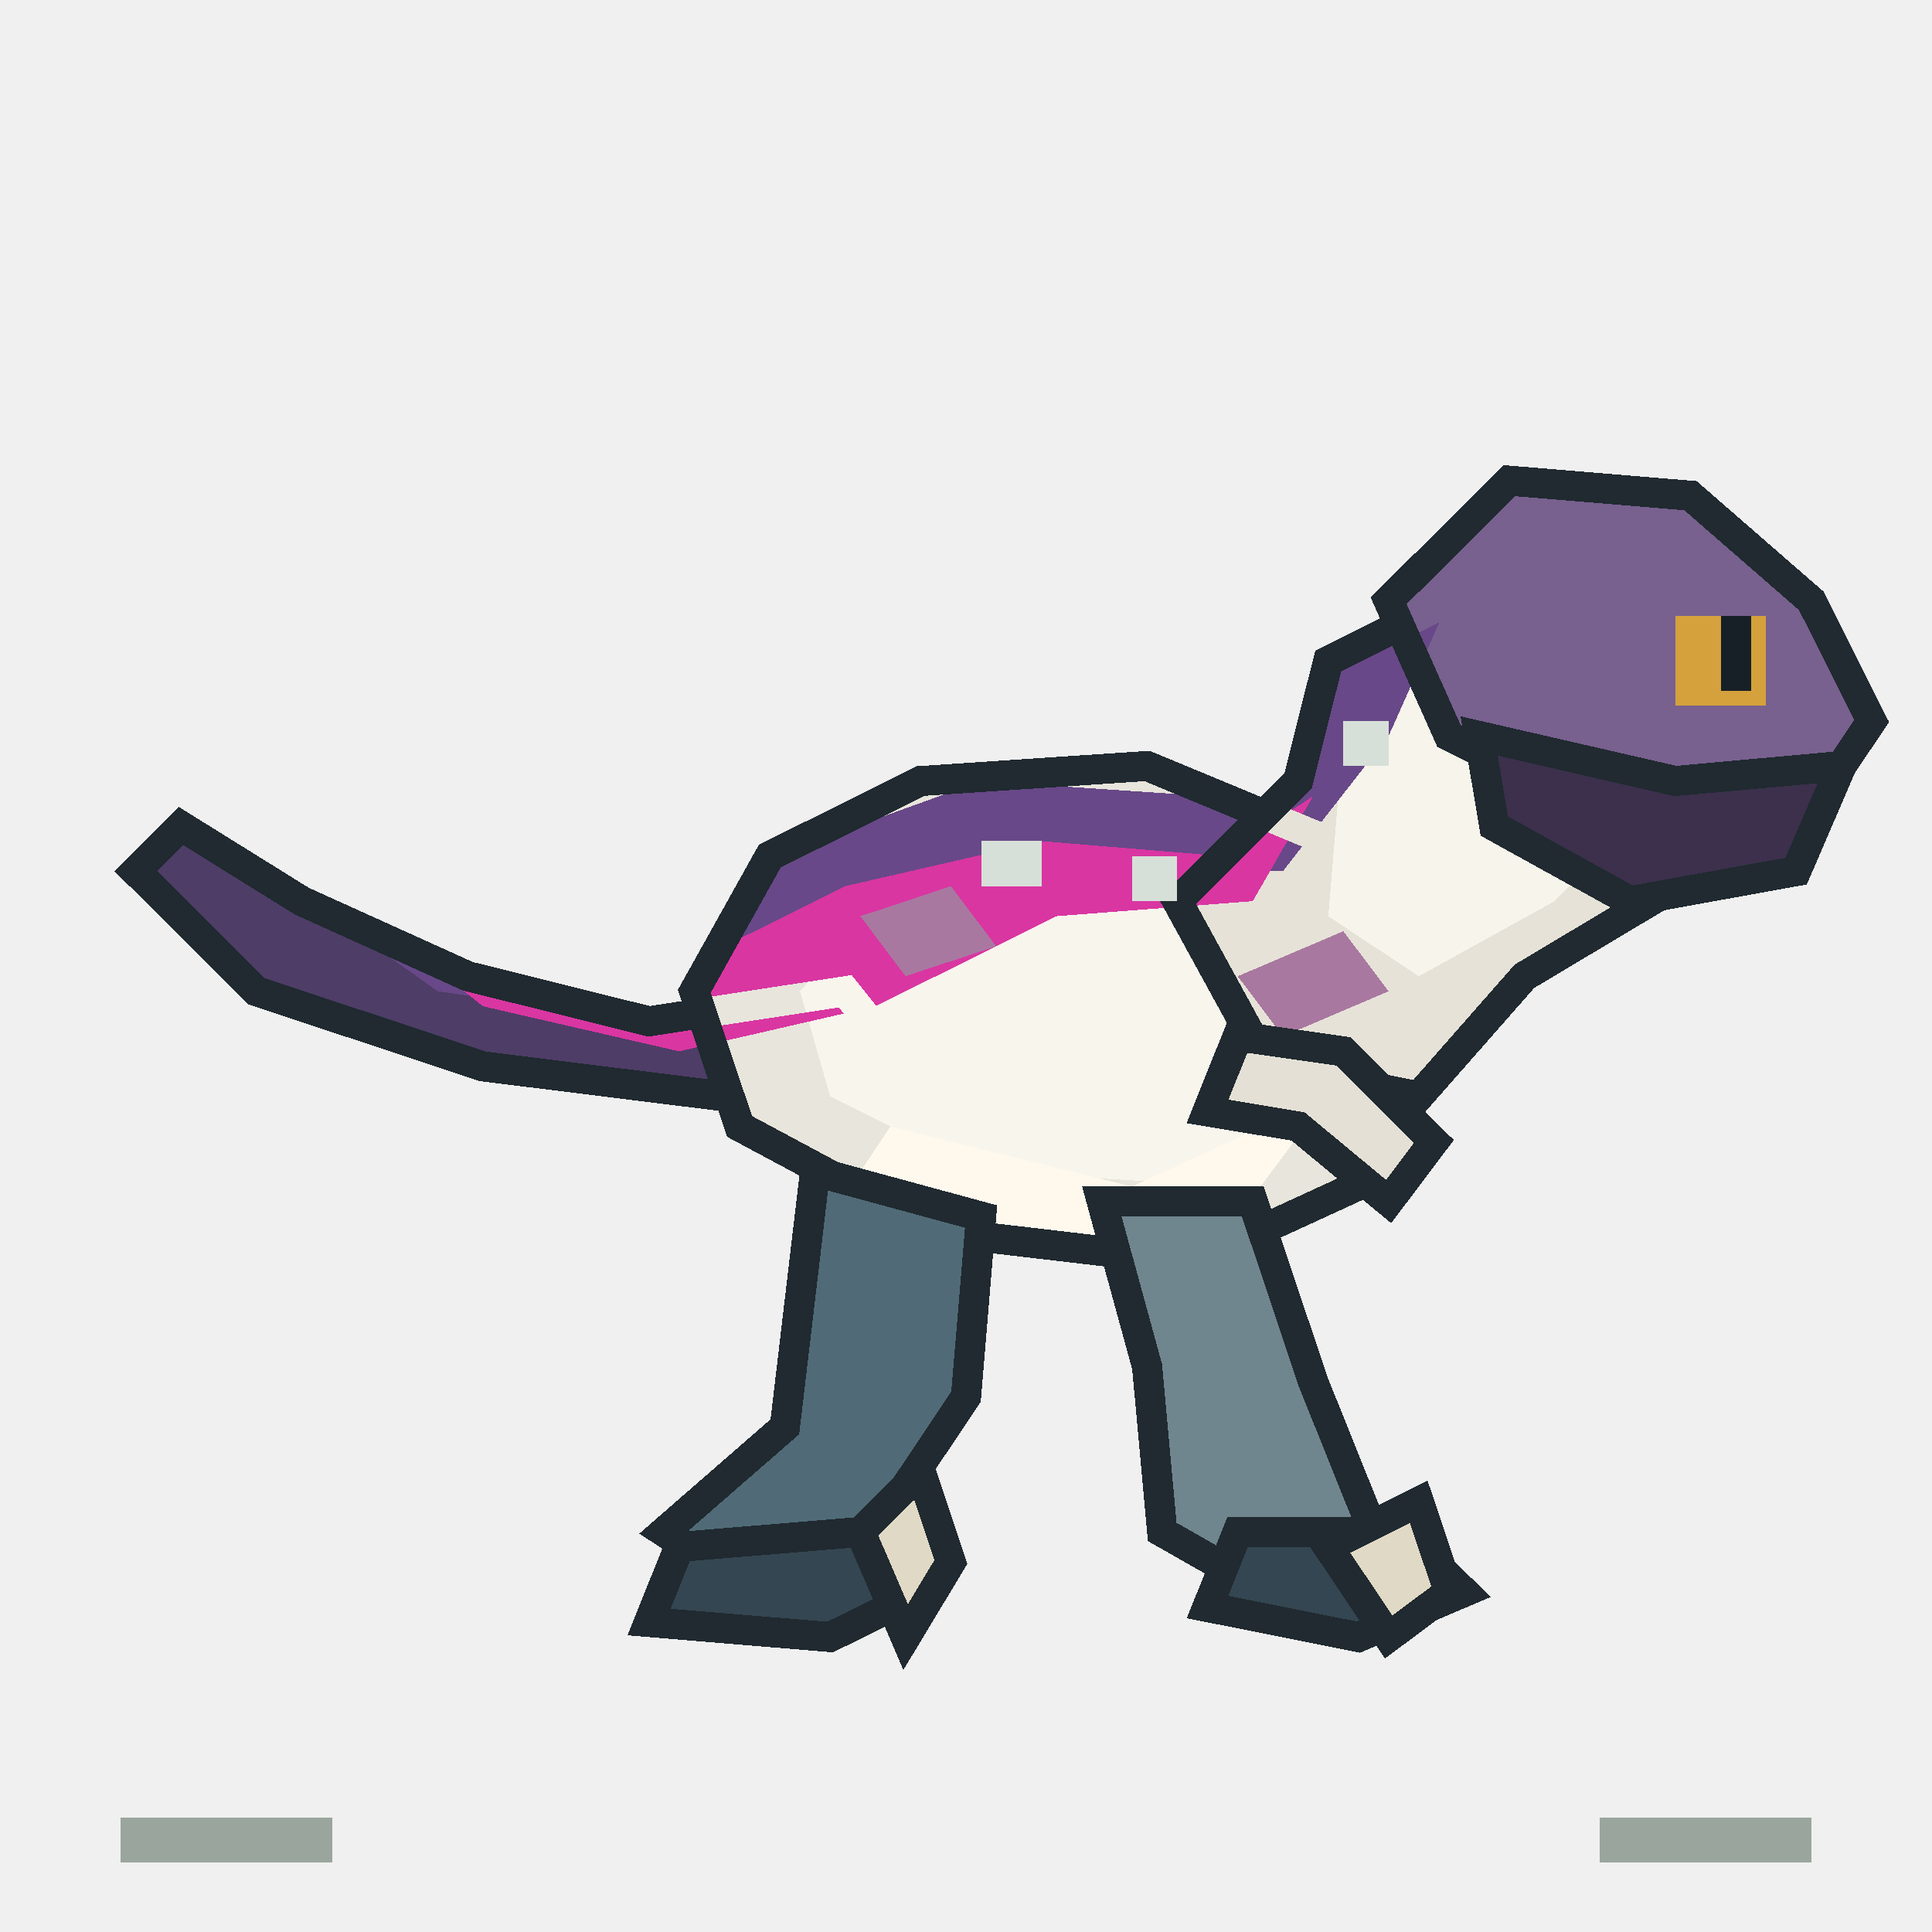
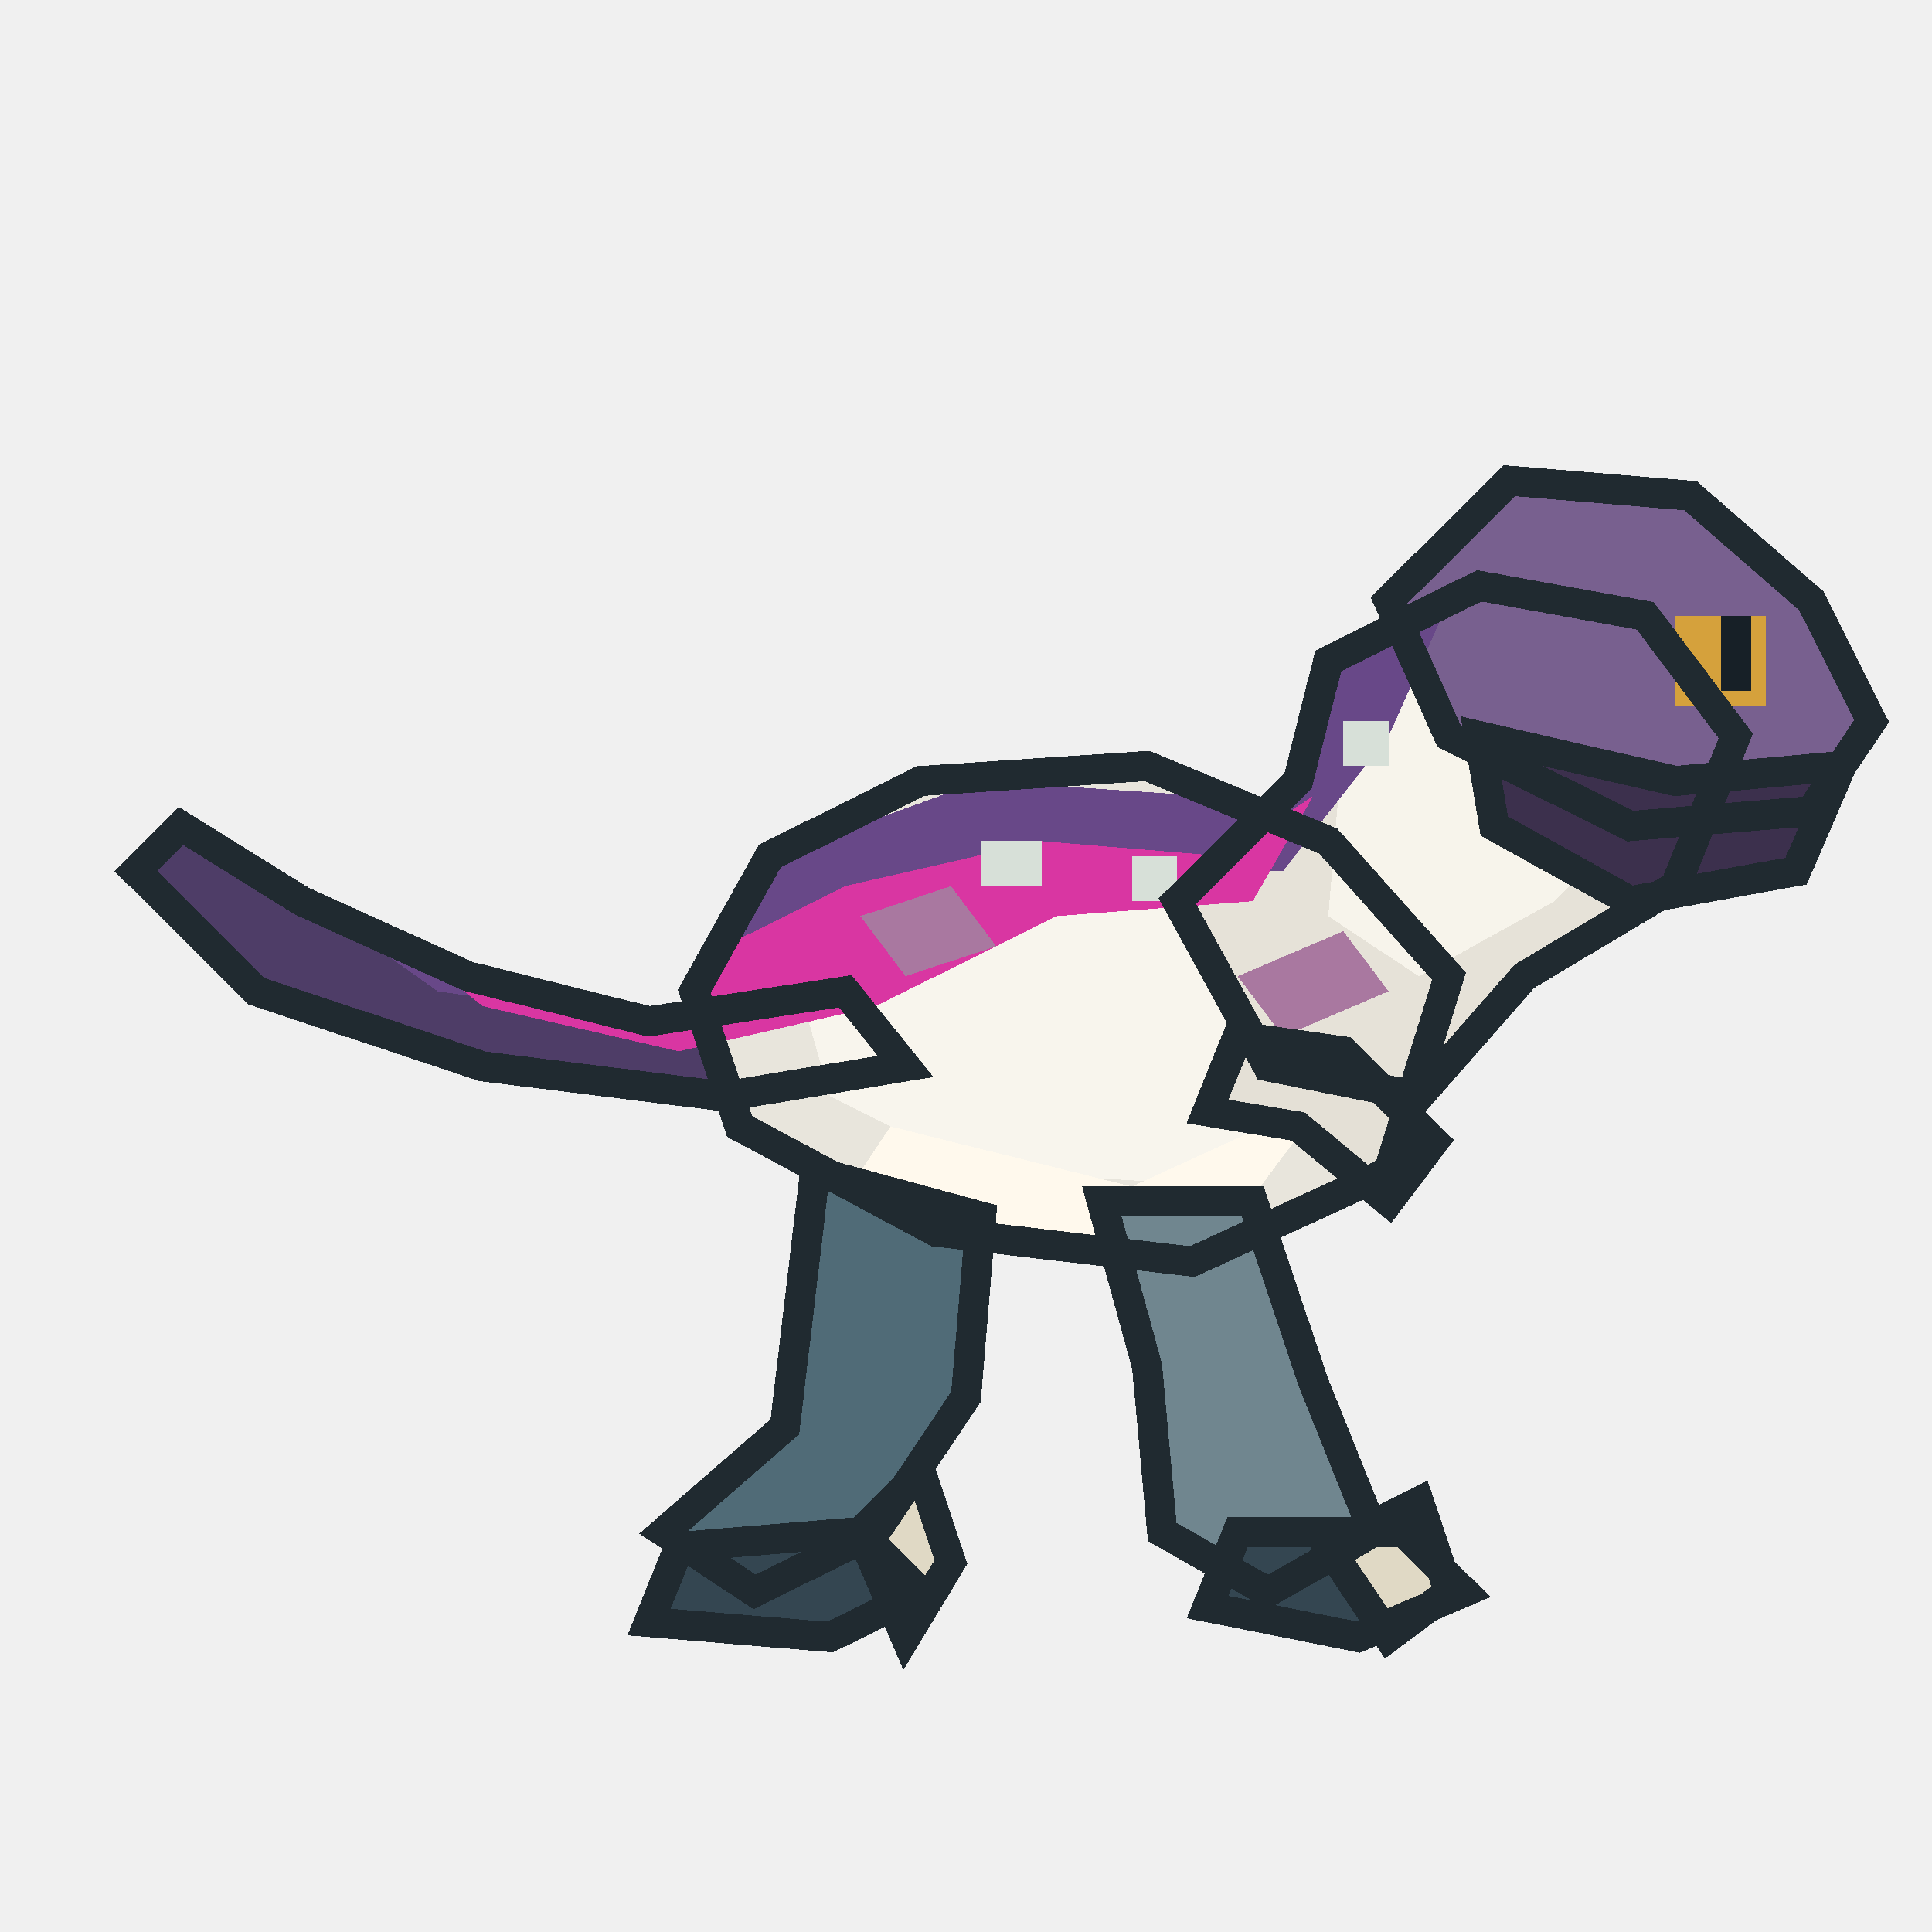
- <svg xmlns="http://www.w3.org/2000/svg" data-feet-orientation="forward" viewBox="0 0 128 128" shape-rendering="crispEdges" role="img" aria-label="Rosa" data-character="Rosa" data-species="Velociraptor" data-age="juvenile" data-lineage="Violeta" data-hide="white" data-back="purple" data-dorsal-stripe="magenta" data-eye="gold-ochre" data-origin="original Frantic Search character" data-pose="recover">
-   <g data-pose-transform="recover" transform="translate(0 1) scale(1 .995)">
-     <g stroke="#202a30" stroke-width="2" stroke-linejoin="miter">
-       <defs>
-         <mask id="dino-ink-mask-1" maskUnits="userSpaceOnUse" x="0" y="0" width="128" height="128" style="mask-type:luminance">
-           <g fill="#ffffff" stroke="none">
-             <polygon points="46,65 51,56 61,51 76,50 88,55 96,64 92,77 79,83 62,81 49,74" fill="#ffffff" stroke="none" />
-           </g>
-           <polygon points="46,65 51,56 61,51 76,50 88,55 96,64 92,77 79,83 62,81 49,74" fill="none" stroke="#000000" stroke-width="2" stroke-linejoin="miter" />
-         </mask>
-         <mask id="dino-ink-mask-2" maskUnits="userSpaceOnUse" x="0" y="0" width="128" height="128" style="mask-type:luminance">
-           <g fill="#ffffff" stroke="none">
-             <polygon points="56,65 43,67 31,64 20,59 12,54 9,57 17,65 32,70 48,72 60,70" fill="#ffffff" stroke="none" />
-             <polygon points="46,65 51,56 61,51 76,50 88,55 96,64 92,77 79,83 62,81 49,74" fill="#ffffff" stroke="none" />
-             <polygon points="78,59 86,51 88,43 98,38 109,40 115,48 111,58 101,64 94,72 84,70" fill="#ffffff" stroke="none" />
-             <polygon points="92,39 100,31 112,32 120,39 124,47 120,53 108,54 96,48" fill="#ffffff" stroke="none" />
-             <polygon points="98,48 111,51 122,50 119,57 108,59 99,54" fill="#ffffff" stroke="none" />
-             <polygon points="82,68 89,69 95,75 92,79 86,74 80,73" fill="#ffffff" stroke="none" />
-             <polygon points="54,77 65,80 64,92 58,101 50,105 44,101 52,94" fill="#ffffff" stroke="none" />
-             <polygon points="73,79 83,79 87,91 91,101 84,105 77,101 76,90" fill="#ffffff" stroke="none" />
-             <polygon points="45,102 57,101 61,105 55,108 43,107" fill="#ffffff" stroke="none" />
-             <polygon points="82,101 93,101 97,105 90,108 80,106" fill="#ffffff" stroke="none" />
-             <polygon points="57,101 61,97 63,103 60,108" fill="#ffffff" stroke="none" />
-             <polygon points="88,102 94,99 96,105 92,108" fill="#ffffff" stroke="none" />
-           </g>
-           <polygon points="56,65 43,67 31,64 20,59 12,54 9,57 17,65 32,70 48,72 60,70" fill="none" stroke="#000000" stroke-width="2" stroke-linejoin="miter" />
-           <polygon points="46,65 51,56 61,51 76,50 88,55 96,64 92,77 79,83 62,81 49,74" fill="none" stroke="#000000" stroke-width="2" stroke-linejoin="miter" />
-           <polygon points="78,59 86,51 88,43 98,38 109,40 115,48 111,58 101,64 94,72 84,70" fill="none" stroke="#000000" stroke-width="2" stroke-linejoin="miter" />
-           <polygon points="92,39 100,31 112,32 120,39 124,47 120,53 108,54 96,48" fill="none" stroke="#000000" stroke-width="2" stroke-linejoin="miter" />
-           <polygon points="98,48 111,51 122,50 119,57 108,59 99,54" fill="none" stroke="#000000" stroke-width="2" stroke-linejoin="miter" />
-           <polygon points="82,68 89,69 95,75 92,79 86,74 80,73" fill="none" stroke="#000000" stroke-width="2" stroke-linejoin="miter" />
-           <polygon points="54,77 65,80 64,92 58,101 50,105 44,101 52,94" fill="none" stroke="#000000" stroke-width="2" stroke-linejoin="miter" />
-           <polygon points="73,79 83,79 87,91 91,101 84,105 77,101 76,90" fill="none" stroke="#000000" stroke-width="2" stroke-linejoin="miter" />
-           <polygon points="45,102 57,101 61,105 55,108 43,107" fill="none" stroke="#000000" stroke-width="2" stroke-linejoin="miter" />
-           <polygon points="82,101 93,101 97,105 90,108 80,106" fill="none" stroke="#000000" stroke-width="2" stroke-linejoin="miter" />
-           <polygon points="57,101 61,97 63,103 60,108" fill="none" stroke="#000000" stroke-width="2" stroke-linejoin="miter" />
-           <polygon points="88,102 94,99 96,105 92,108" fill="none" stroke="#000000" stroke-width="2" stroke-linejoin="miter" />
-         </mask>
-         <mask id="dino-ink-mask-3" maskUnits="userSpaceOnUse" x="0" y="0" width="128" height="128" style="mask-type:luminance">
-           <g fill="#ffffff" stroke="none">
-             <polygon points="78,59 86,51 88,43 98,38 109,40 115,48 111,58 101,64 94,72 84,70" fill="#ffffff" stroke="none" />
-           </g>
-           <polygon points="78,59 86,51 88,43 98,38 109,40 115,48 111,58 101,64 94,72 84,70" fill="none" stroke="#000000" stroke-width="2" stroke-linejoin="miter" />
-         </mask>
-         <mask id="dino-ink-mask-4" maskUnits="userSpaceOnUse" x="0" y="0" width="128" height="128" style="mask-type:luminance">
-           <g fill="#ffffff" stroke="none">
-             <polygon points="92,39 100,31 112,32 120,39 124,47 120,53 108,54 96,48" fill="#ffffff" stroke="none" />
-           </g>
-           <polygon points="92,39 100,31 112,32 120,39 124,47 120,53 108,54 96,48" fill="none" stroke="#000000" stroke-width="2" stroke-linejoin="miter" />
-         </mask>
-       </defs>
-       <polygon points="56,65 43,67 31,64 20,59 12,54 9,57 17,65 32,70 48,72 60,70" fill="#4e3d67" />
-       <polygon points="46,65 51,56 61,51 76,50 88,55 96,64 92,77 79,83 62,81 49,74" fill="#e8e5dc" />
-       <polygon points="53,65 61,56 78,55 89,61 91,70 82,78 65,77 55,72" fill="#f8f5ed" stroke="none" mask="url(#dino-ink-mask-1)" />
-       <polygon points="59,74 75,78 88,72 82,80 68,82 57,77" fill="#fff9ed" stroke="none" mask="url(#dino-ink-mask-2)" />
-       <polygon points="78,59 86,51 88,43 98,38 109,40 115,48 111,58 101,64 94,72 84,70" fill="#e6e2d8" />
-       <polygon points="89,48 96,42 107,44 111,51 103,59 94,64 88,60" fill="#f7f4eb" stroke="none" mask="url(#dino-ink-mask-3)" />
-       <polygon points="92,39 100,31 112,32 120,39 124,47 120,53 108,54 96,48" fill="#78608f" />
-       <polygon points="98,48 111,51 122,50 119,57 108,59 99,54" fill="#3c304d" />
-       <polygon points="15,55 30,61 44,61 54,55 65,51 80,52 86,47 90,42 96,39 92,48 85,57 77,57 65,57 54,63 43,67 29,65" fill="#684888" stroke="none" mask="url(#dino-ink-mask-2)" />
-       <polygon points="22,58 36,64 48,62 56,58 69,55 81,56 87,52 83,59 70,60 58,66 45,69 32,66" fill="#d936a2" stroke="none" mask="url(#dino-ink-mask-2)" />
-       <polygon points="57,60 63,58 66,62 60,64" fill="#a978a0" stroke="none" mask="url(#dino-ink-mask-1)" />
-       <polygon points="82,64 89,61 92,65 85,68" fill="#a978a0" stroke="none" mask="url(#dino-ink-mask-3)" />
-       <polygon points="82,68 89,69 95,75 92,79 86,74 80,73" fill="#e4e0d6" />
-       <rect x="111" y="40" width="6" height="6" fill="#d5a13c" stroke="none" mask="url(#dino-ink-mask-4)" />
-       <rect x="114" y="40" width="2" height="5" fill="#172027" stroke="none" mask="url(#dino-ink-mask-4)" />
-       <polygon points="54,77 65,80 64,92 58,101 50,105 44,101 52,94" fill="#506b77" />
-       <polygon points="73,79 83,79 87,91 91,101 84,105 77,101 76,90" fill="#70868f" />
-       <polygon points="45,102 57,101 61,105 55,108 43,107" data-foot-facing="forward" fill="#344651" />
-       <polygon points="82,101 93,101 97,105 90,108 80,106" data-foot-facing="forward" fill="#344651" />
-       <polygon points="57,101 61,97 63,103 60,108" data-foot-facing="forward" fill="#e0d9c5" />
-       <polygon points="88,102 94,99 96,105 92,108" data-foot-facing="forward" fill="#e0d9c5" />
+ <svg xmlns="http://www.w3.org/2000/svg" data-feet-orientation="forward" viewBox="0 0 128 128" shape-rendering="crispEdges" role="img" aria-label="Rosa" data-character="Rosa" data-species="Velociraptor" data-age="juvenile" data-lineage="Violeta" data-hide="white" data-back="purple" data-dorsal-stripe="magenta" data-eye="gold-ochre" data-origin="original Frantic Search character" data-pose="recover" data-ink-boundary="masked">
+   <defs>
+     <mask id="sprite-silhouette" maskUnits="userSpaceOnUse" maskContentUnits="userSpaceOnUse" x="0" y="0" width="128" height="128" style="mask-type:luminance">
+       <g fill="#ffffff" stroke="#ffffff" stroke-width="2">
+         <g transform="translate(0 1) scale(1 .995)">
+           <polygon points="56,65 43,67 31,64 20,59 12,54 9,57 17,65 32,70 48,72 60,70" fill="#ffffff" stroke="#ffffff" stroke-width="2" />
+         </g>
+         <g transform="translate(0 1) scale(1 .995)">
+           <polygon points="46,65 51,56 61,51 76,50 88,55 96,64 92,77 79,83 62,81 49,74" fill="#ffffff" stroke="#ffffff" stroke-width="2" />
+         </g>
+         <g transform="translate(0 1) scale(1 .995)">
+           <polygon points="78,59 86,51 88,43 98,38 109,40 115,48 111,58 101,64 94,72 84,70" fill="#ffffff" stroke="#ffffff" stroke-width="2" />
+         </g>
+         <g transform="translate(0 1) scale(1 .995)">
+           <polygon points="92,39 100,31 112,32 120,39 124,47 120,53 108,54 96,48" fill="#ffffff" stroke="#ffffff" stroke-width="2" />
+         </g>
+         <g transform="translate(0 1) scale(1 .995)">
+           <polygon points="98,48 111,51 122,50 119,57 108,59 99,54" fill="#ffffff" stroke="#ffffff" stroke-width="2" />
+         </g>
+         <g transform="translate(0 1) scale(1 .995)">
+           <polygon points="82,68 89,69 95,75 92,79 86,74 80,73" fill="#ffffff" stroke="#ffffff" stroke-width="2" />
+         </g>
+         <g transform="translate(0 1) scale(1 .995)">
+           <polygon points="54,77 65,80 64,92 58,101 50,105 44,101 52,94" fill="#ffffff" stroke="#ffffff" stroke-width="2" />
+         </g>
+         <g transform="translate(0 1) scale(1 .995)">
+           <polygon points="73,79 83,79 87,91 91,101 84,105 77,101 76,90" fill="#ffffff" stroke="#ffffff" stroke-width="2" />
+         </g>
+         <g transform="translate(0 1) scale(1 .995)">
+           <polygon points="45,102 57,101 61,105 55,108 43,107" data-foot-facing="forward" fill="#ffffff" stroke="#ffffff" stroke-width="2" />
+         </g>
+         <g transform="translate(0 1) scale(1 .995)">
+           <polygon points="82,101 93,101 97,105 90,108 80,106" data-foot-facing="forward" fill="#ffffff" stroke="#ffffff" stroke-width="2" />
+         </g>
+         <g transform="translate(0 1) scale(1 .995)">
+           <polygon points="57,101 61,97 63,103 60,108" data-foot-facing="forward" fill="#ffffff" stroke="#ffffff" stroke-width="2" />
+         </g>
+         <g transform="translate(0 1) scale(1 .995)">
+           <polygon points="88,102 94,99 96,105 92,108" data-foot-facing="forward" fill="#ffffff" stroke="#ffffff" stroke-width="2" />
+         </g>
+       </g>
+     </mask>
+   </defs>
+   <g data-ink-boundary="art" mask="url(#sprite-silhouette)">
+     <g data-pose-transform="recover" transform="translate(0 1) scale(1 .995)">
+       <g stroke="#202a30" stroke-width="2" stroke-linejoin="miter">
+         <defs>
+           <mask id="dino-ink-mask-1" maskUnits="userSpaceOnUse" x="0" y="0" width="128" height="128" style="mask-type:luminance">
+             <g fill="#ffffff" stroke="none">
+               <polygon points="46,65 51,56 61,51 76,50 88,55 96,64 92,77 79,83 62,81 49,74" fill="#ffffff" stroke="none" />
+             </g>
+             <polygon points="46,65 51,56 61,51 76,50 88,55 96,64 92,77 79,83 62,81 49,74" fill="none" stroke="#000000" stroke-width="2" stroke-linejoin="miter" />
+           </mask>
+           <mask id="dino-ink-mask-2" maskUnits="userSpaceOnUse" x="0" y="0" width="128" height="128" style="mask-type:luminance">
+             <g fill="#ffffff" stroke="none">
+               <polygon points="56,65 43,67 31,64 20,59 12,54 9,57 17,65 32,70 48,72 60,70" fill="#ffffff" stroke="none" />
+               <polygon points="46,65 51,56 61,51 76,50 88,55 96,64 92,77 79,83 62,81 49,74" fill="#ffffff" stroke="none" />
+               <polygon points="78,59 86,51 88,43 98,38 109,40 115,48 111,58 101,64 94,72 84,70" fill="#ffffff" stroke="none" />
+               <polygon points="92,39 100,31 112,32 120,39 124,47 120,53 108,54 96,48" fill="#ffffff" stroke="none" />
+               <polygon points="98,48 111,51 122,50 119,57 108,59 99,54" fill="#ffffff" stroke="none" />
+               <polygon points="82,68 89,69 95,75 92,79 86,74 80,73" fill="#ffffff" stroke="none" />
+               <polygon points="54,77 65,80 64,92 58,101 50,105 44,101 52,94" fill="#ffffff" stroke="none" />
+               <polygon points="73,79 83,79 87,91 91,101 84,105 77,101 76,90" fill="#ffffff" stroke="none" />
+               <polygon points="45,102 57,101 61,105 55,108 43,107" fill="#ffffff" stroke="none" />
+               <polygon points="82,101 93,101 97,105 90,108 80,106" fill="#ffffff" stroke="none" />
+               <polygon points="57,101 61,97 63,103 60,108" fill="#ffffff" stroke="none" />
+               <polygon points="88,102 94,99 96,105 92,108" fill="#ffffff" stroke="none" />
+             </g>
+             <polygon points="56,65 43,67 31,64 20,59 12,54 9,57 17,65 32,70 48,72 60,70" fill="none" stroke="#000000" stroke-width="2" stroke-linejoin="miter" />
+             <polygon points="46,65 51,56 61,51 76,50 88,55 96,64 92,77 79,83 62,81 49,74" fill="none" stroke="#000000" stroke-width="2" stroke-linejoin="miter" />
+             <polygon points="78,59 86,51 88,43 98,38 109,40 115,48 111,58 101,64 94,72 84,70" fill="none" stroke="#000000" stroke-width="2" stroke-linejoin="miter" />
+             <polygon points="92,39 100,31 112,32 120,39 124,47 120,53 108,54 96,48" fill="none" stroke="#000000" stroke-width="2" stroke-linejoin="miter" />
+             <polygon points="98,48 111,51 122,50 119,57 108,59 99,54" fill="none" stroke="#000000" stroke-width="2" stroke-linejoin="miter" />
+             <polygon points="82,68 89,69 95,75 92,79 86,74 80,73" fill="none" stroke="#000000" stroke-width="2" stroke-linejoin="miter" />
+             <polygon points="54,77 65,80 64,92 58,101 50,105 44,101 52,94" fill="none" stroke="#000000" stroke-width="2" stroke-linejoin="miter" />
+             <polygon points="73,79 83,79 87,91 91,101 84,105 77,101 76,90" fill="none" stroke="#000000" stroke-width="2" stroke-linejoin="miter" />
+             <polygon points="45,102 57,101 61,105 55,108 43,107" fill="none" stroke="#000000" stroke-width="2" stroke-linejoin="miter" />
+             <polygon points="82,101 93,101 97,105 90,108 80,106" fill="none" stroke="#000000" stroke-width="2" stroke-linejoin="miter" />
+             <polygon points="57,101 61,97 63,103 60,108" fill="none" stroke="#000000" stroke-width="2" stroke-linejoin="miter" />
+             <polygon points="88,102 94,99 96,105 92,108" fill="none" stroke="#000000" stroke-width="2" stroke-linejoin="miter" />
+           </mask>
+           <mask id="dino-ink-mask-3" maskUnits="userSpaceOnUse" x="0" y="0" width="128" height="128" style="mask-type:luminance">
+             <g fill="#ffffff" stroke="none">
+               <polygon points="78,59 86,51 88,43 98,38 109,40 115,48 111,58 101,64 94,72 84,70" fill="#ffffff" stroke="none" />
+             </g>
+             <polygon points="78,59 86,51 88,43 98,38 109,40 115,48 111,58 101,64 94,72 84,70" fill="none" stroke="#000000" stroke-width="2" stroke-linejoin="miter" />
+           </mask>
+           <mask id="dino-ink-mask-4" maskUnits="userSpaceOnUse" x="0" y="0" width="128" height="128" style="mask-type:luminance">
+             <g fill="#ffffff" stroke="none">
+               <polygon points="92,39 100,31 112,32 120,39 124,47 120,53 108,54 96,48" fill="#ffffff" stroke="none" />
+             </g>
+             <polygon points="92,39 100,31 112,32 120,39 124,47 120,53 108,54 96,48" fill="none" stroke="#000000" stroke-width="2" stroke-linejoin="miter" />
+           </mask>
+         </defs>
+         <polygon points="56,65 43,67 31,64 20,59 12,54 9,57 17,65 32,70 48,72 60,70" fill="#4e3d67" />
+         <polygon points="46,65 51,56 61,51 76,50 88,55 96,64 92,77 79,83 62,81 49,74" fill="#e8e5dc" />
+         <polygon points="53,65 61,56 78,55 89,61 91,70 82,78 65,77 55,72" fill="#f8f5ed" stroke="none" mask="url(#dino-ink-mask-1)" />
+         <polygon points="59,74 75,78 88,72 82,80 68,82 57,77" fill="#fff9ed" stroke="none" mask="url(#dino-ink-mask-2)" />
+         <polygon points="78,59 86,51 88,43 98,38 109,40 115,48 111,58 101,64 94,72 84,70" fill="#e6e2d8" />
+         <polygon points="89,48 96,42 107,44 111,51 103,59 94,64 88,60" fill="#f7f4eb" stroke="none" mask="url(#dino-ink-mask-3)" />
+         <polygon points="92,39 100,31 112,32 120,39 124,47 120,53 108,54 96,48" fill="#78608f" />
+         <polygon points="98,48 111,51 122,50 119,57 108,59 99,54" fill="#3c304d" />
+         <polygon points="15,55 30,61 44,61 54,55 65,51 80,52 86,47 90,42 96,39 92,48 85,57 77,57 65,57 54,63 43,67 29,65" fill="#684888" stroke="none" mask="url(#dino-ink-mask-2)" />
+         <polygon points="22,58 36,64 48,62 56,58 69,55 81,56 87,52 83,59 70,60 58,66 45,69 32,66" fill="#d936a2" stroke="none" mask="url(#dino-ink-mask-2)" />
+         <polygon points="57,60 63,58 66,62 60,64" fill="#a978a0" stroke="none" mask="url(#dino-ink-mask-1)" />
+         <polygon points="82,64 89,61 92,65 85,68" fill="#a978a0" stroke="none" mask="url(#dino-ink-mask-3)" />
+         <polygon points="82,68 89,69 95,75 92,79 86,74 80,73" fill="#e4e0d6" />
+         <rect x="111" y="40" width="6" height="6" fill="#d5a13c" stroke="none" mask="url(#dino-ink-mask-4)" />
+         <rect x="114" y="40" width="2" height="5" fill="#172027" stroke="none" mask="url(#dino-ink-mask-4)" />
+         <polygon points="54,77 65,80 64,92 58,101 50,105 44,101 52,94" fill="#506b77" />
+         <polygon points="73,79 83,79 87,91 91,101 84,105 77,101 76,90" fill="#70868f" />
+         <polygon points="45,102 57,101 61,105 55,108 43,107" data-foot-facing="forward" fill="#344651" />
+         <polygon points="82,101 93,101 97,105 90,108 80,106" data-foot-facing="forward" fill="#344651" />
+         <polygon points="57,101 61,97 63,103 60,108" data-foot-facing="forward" fill="#e0d9c5" />
+         <polygon points="88,102 94,99 96,105 92,108" data-foot-facing="forward" fill="#e0d9c5" />
+       </g>
+       <g fill="#d7e0d8">
+         <defs>
+           <mask id="dino-ink-mask-5" maskUnits="userSpaceOnUse" x="0" y="0" width="128" height="128" style="mask-type:luminance">
+             <g fill="#ffffff" stroke="none">
+               <polygon points="46,65 51,56 61,51 76,50 88,55 96,64 92,77 79,83 62,81 49,74" fill="#ffffff" stroke="none" />
+             </g>
+             <polygon points="46,65 51,56 61,51 76,50 88,55 96,64 92,77 79,83 62,81 49,74" fill="none" stroke="#000000" stroke-width="2" stroke-linejoin="miter" />
+           </mask>
+           <mask id="dino-ink-mask-6" maskUnits="userSpaceOnUse" x="0" y="0" width="128" height="128" style="mask-type:luminance">
+             <g fill="#ffffff" stroke="none">
+               <polygon points="78,59 86,51 88,43 98,38 109,40 115,48 111,58 101,64 94,72 84,70" fill="#ffffff" stroke="none" />
+             </g>
+             <polygon points="78,59 86,51 88,43 98,38 109,40 115,48 111,58 101,64 94,72 84,70" fill="none" stroke="#000000" stroke-width="2" stroke-linejoin="miter" />
+           </mask>
+         </defs>
+         <rect x="65" y="55" width="4" height="3" mask="url(#dino-ink-mask-5)" />
+         <rect x="75" y="56" width="3" height="3" mask="url(#dino-ink-mask-5)" />
+         <rect x="89" y="47" width="3" height="3" mask="url(#dino-ink-mask-6)" />
+       </g>
+       <g data-motion-accent="recovery" shape-rendering="crispEdges">
+         <path d="M8 120h14v3H8zM106 120h14v3h-14z" fill="#9aa69d" />
+       </g>
    </g>
-     <g fill="#d7e0d8">
-       <defs>
-         <mask id="dino-ink-mask-5" maskUnits="userSpaceOnUse" x="0" y="0" width="128" height="128" style="mask-type:luminance">
-           <g fill="#ffffff" stroke="none">
-             <polygon points="46,65 51,56 61,51 76,50 88,55 96,64 92,77 79,83 62,81 49,74" fill="#ffffff" stroke="none" />
-           </g>
-           <polygon points="46,65 51,56 61,51 76,50 88,55 96,64 92,77 79,83 62,81 49,74" fill="none" stroke="#000000" stroke-width="2" stroke-linejoin="miter" />
-         </mask>
-         <mask id="dino-ink-mask-6" maskUnits="userSpaceOnUse" x="0" y="0" width="128" height="128" style="mask-type:luminance">
-           <g fill="#ffffff" stroke="none">
-             <polygon points="78,59 86,51 88,43 98,38 109,40 115,48 111,58 101,64 94,72 84,70" fill="#ffffff" stroke="none" />
-           </g>
-           <polygon points="78,59 86,51 88,43 98,38 109,40 115,48 111,58 101,64 94,72 84,70" fill="none" stroke="#000000" stroke-width="2" stroke-linejoin="miter" />
-         </mask>
-       </defs>
-       <rect x="65" y="55" width="4" height="3" mask="url(#dino-ink-mask-5)" />
-       <rect x="75" y="56" width="3" height="3" mask="url(#dino-ink-mask-5)" />
-       <rect x="89" y="47" width="3" height="3" mask="url(#dino-ink-mask-6)" />
+   </g>
+   <g data-ink-layer="final">
+     <g transform="translate(0 1) scale(1 .995)">
+       <polygon points="56,65 43,67 31,64 20,59 12,54 9,57 17,65 32,70 48,72 60,70" fill="none" stroke="#202a30" stroke-width="2" stroke-linejoin="miter" />
    </g>
-     <g data-motion-accent="recovery" shape-rendering="crispEdges">
-       <path d="M8 120h14v3H8zM106 120h14v3h-14z" fill="#9aa69d" />
+     <g transform="translate(0 1) scale(1 .995)">
+       <polygon points="46,65 51,56 61,51 76,50 88,55 96,64 92,77 79,83 62,81 49,74" fill="none" stroke="#202a30" stroke-width="2" stroke-linejoin="miter" />
+     </g>
+     <g transform="translate(0 1) scale(1 .995)">
+       <polygon points="78,59 86,51 88,43 98,38 109,40 115,48 111,58 101,64 94,72 84,70" fill="none" stroke="#202a30" stroke-width="2" stroke-linejoin="miter" />
+     </g>
+     <g transform="translate(0 1) scale(1 .995)">
+       <polygon points="92,39 100,31 112,32 120,39 124,47 120,53 108,54 96,48" fill="none" stroke="#202a30" stroke-width="2" stroke-linejoin="miter" />
+     </g>
+     <g transform="translate(0 1) scale(1 .995)">
+       <polygon points="98,48 111,51 122,50 119,57 108,59 99,54" fill="none" stroke="#202a30" stroke-width="2" stroke-linejoin="miter" />
+     </g>
+     <g transform="translate(0 1) scale(1 .995)">
+       <polygon points="82,68 89,69 95,75 92,79 86,74 80,73" fill="none" stroke="#202a30" stroke-width="2" stroke-linejoin="miter" />
+     </g>
+     <g transform="translate(0 1) scale(1 .995)">
+       <polygon points="54,77 65,80 64,92 58,101 50,105 44,101 52,94" fill="none" stroke="#202a30" stroke-width="2" stroke-linejoin="miter" />
+     </g>
+     <g transform="translate(0 1) scale(1 .995)">
+       <polygon points="73,79 83,79 87,91 91,101 84,105 77,101 76,90" fill="none" stroke="#202a30" stroke-width="2" stroke-linejoin="miter" />
+     </g>
+     <g transform="translate(0 1) scale(1 .995)">
+       <polygon points="45,102 57,101 61,105 55,108 43,107" data-foot-facing="forward" fill="none" stroke="#202a30" stroke-width="2" stroke-linejoin="miter" />
+     </g>
+     <g transform="translate(0 1) scale(1 .995)">
+       <polygon points="82,101 93,101 97,105 90,108 80,106" data-foot-facing="forward" fill="none" stroke="#202a30" stroke-width="2" stroke-linejoin="miter" />
+     </g>
+     <g transform="translate(0 1) scale(1 .995)">
+       <polygon points="57,101 61,97 63,103 60,108" data-foot-facing="forward" fill="none" stroke="#202a30" stroke-width="2" stroke-linejoin="miter" />
+     </g>
+     <g transform="translate(0 1) scale(1 .995)">
+       <polygon points="88,102 94,99 96,105 92,108" data-foot-facing="forward" fill="none" stroke="#202a30" stroke-width="2" stroke-linejoin="miter" />
    </g>
  </g>
</svg>
